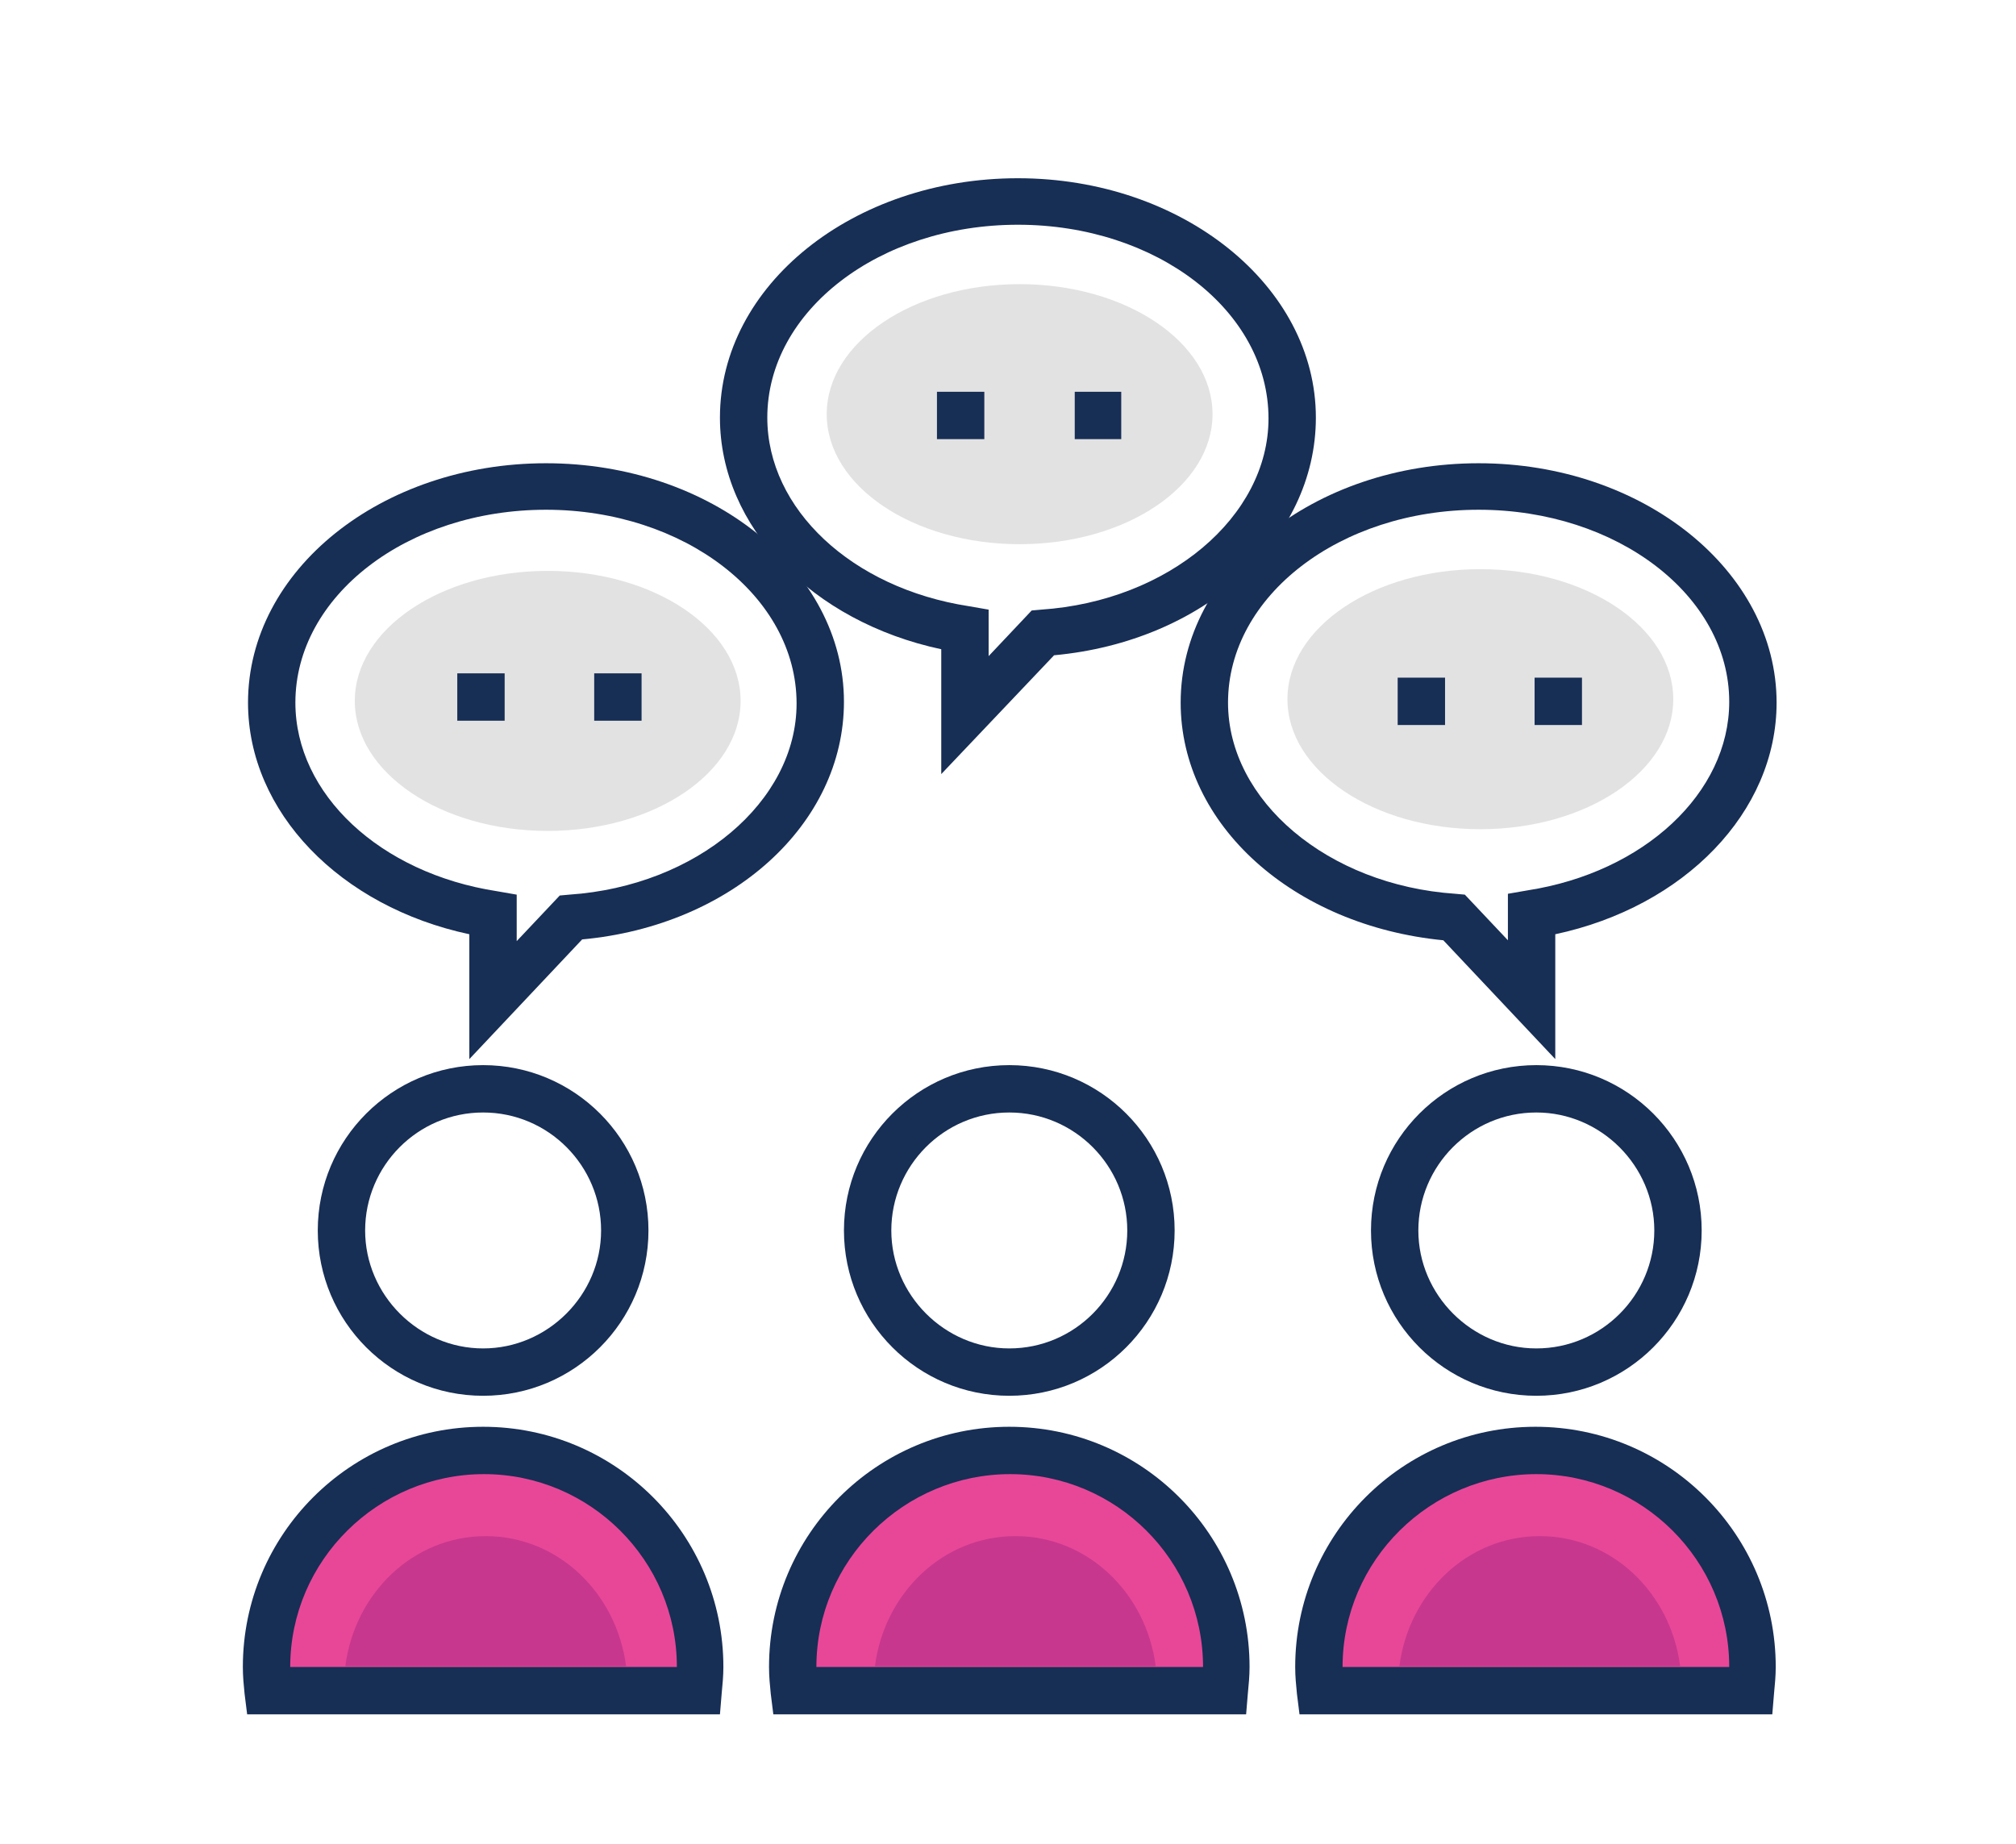
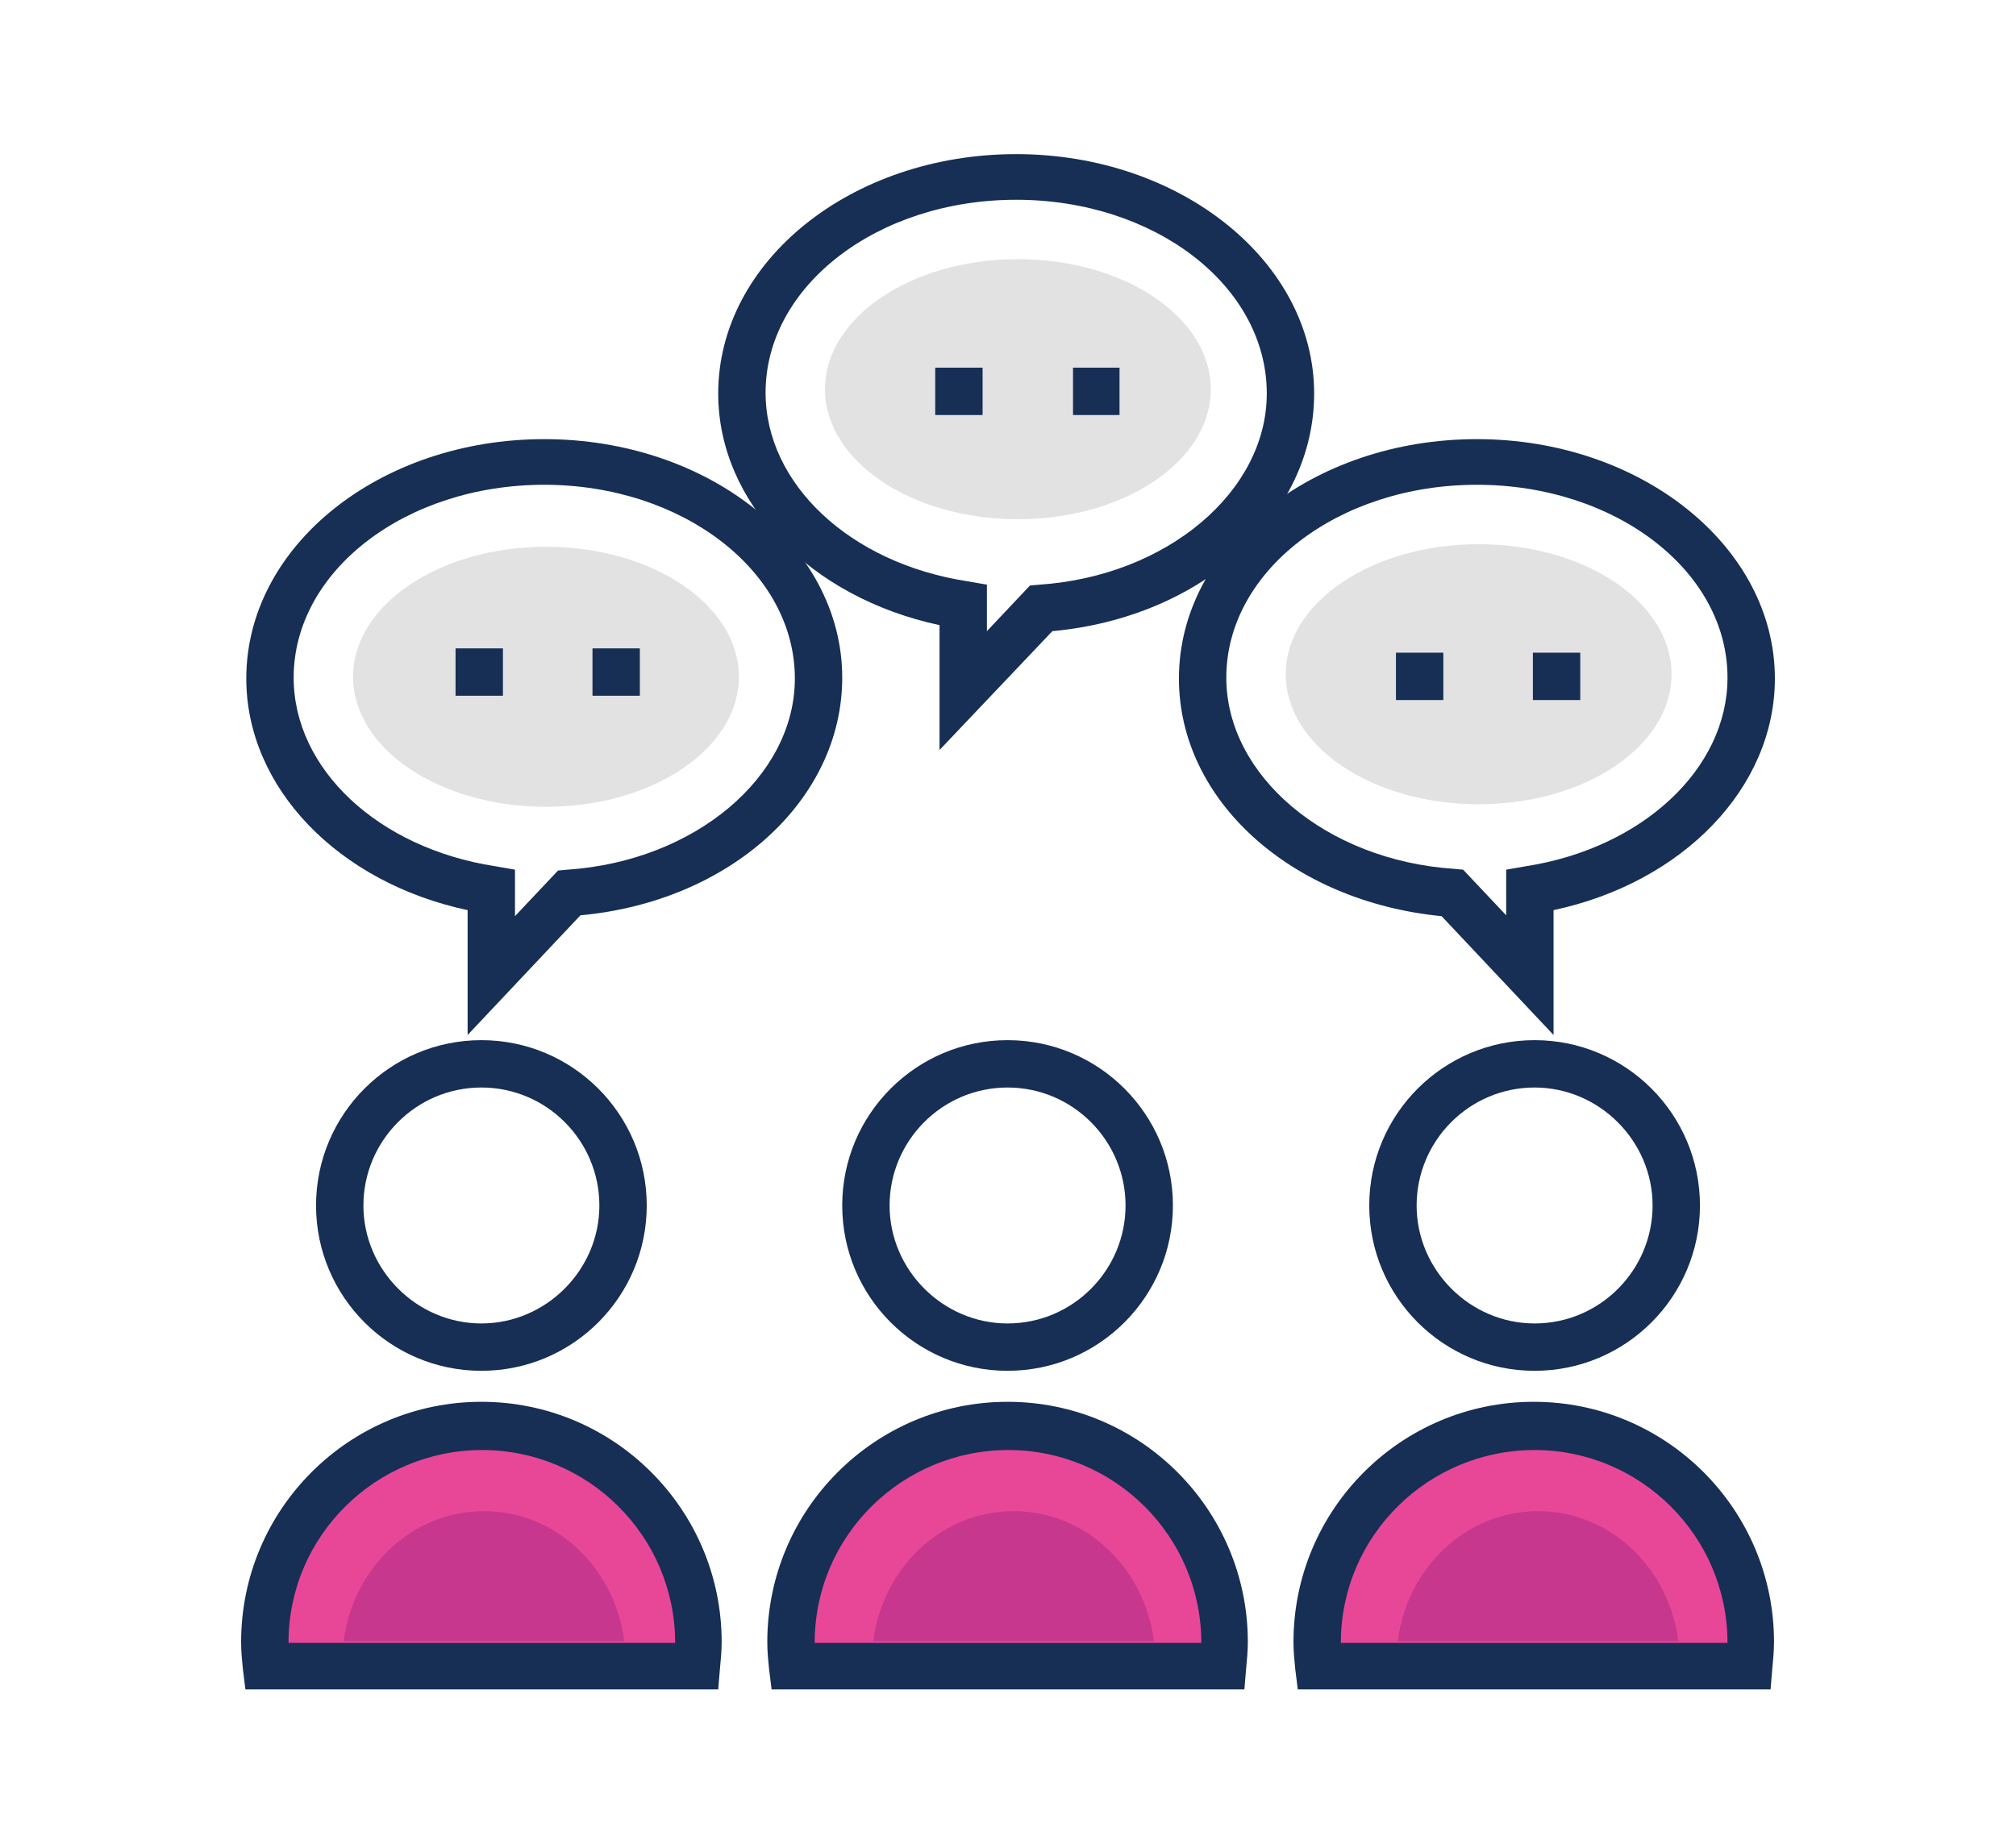
<svg xmlns="http://www.w3.org/2000/svg" version="1.1" id="Layer_1" x="0px" y="0px" viewBox="0 0 234.1 214.1" style="enable-background:new 0 0 234.1 214.1;" xml:space="preserve">
  <style type="text/css">
	.st0{fill:#E2E2E2;}
	.st1{fill:#E84798;}
	.st2{fill:#172E55;}
	.st3{fill:#C7378D;}
</style>
  <g>
    <g>
-       <ellipse class="st0" cx="118.4" cy="48.1" rx="22.4" ry="15.1" />
-       <path class="st1" d="M141.7,196.4c0.1-0.9,0.2-1.8,0.2-2.8c0-13.9-11.3-25.2-25.2-25.2s-25.2,11.3-25.2,25.2    c0,0.9,0.1,1.9,0.2,2.8H141.7z" />
-       <path class="st1" d="M203.6,196.8c0.1-0.9,0.2-1.8,0.2-2.8c0-13.9-11.3-25.2-25.2-25.2c-13.9,0-25.2,11.3-25.2,25.2    c0,0.9,0.1,1.9,0.2,2.8H203.6z" />
-       <path class="st1" d="M80.9,196.4c0.1-0.9,0.2-1.8,0.2-2.8c0-13.9-11.3-25.2-25.2-25.2s-25.2,11.3-25.2,25.2c0,0.9,0.1,1.9,0.2,2.8    H80.9z" />
+       <ellipse class="st0" cx="118.2" cy="45.2" rx="22.4" ry="15.1" />
+       <path class="st1" d="M141.5,193.5c0.1-0.9,0.2-1.8,0.2-2.8c0-13.9-11.3-25.2-25.2-25.2s-25.2,11.3-25.2,25.2    c0,0.9,0.1,1.9,0.2,2.8H141.5z" />
+       <path class="st1" d="M203.4,193.9c0.1-0.9,0.2-1.8,0.2-2.8c0-13.9-11.3-25.2-25.2-25.2s-25.2,11.3-25.2,25.2    c0,0.9,0.1,1.9,0.2,2.8H203.4z" />
+       <path class="st1" d="M80.7,193.5c0.1-0.9,0.2-1.8,0.2-2.8c0-13.9-11.3-25.2-25.2-25.2s-25.2,11.3-25.2,25.2c0,0.9,0.1,1.9,0.2,2.8    H80.7z" />
      <g>
-         <path class="st2" d="M56.1,162.1c-10.6,0-19.2-8.6-19.2-19.2c0-10.6,8.6-19.2,19.2-19.2s19.2,8.6,19.2,19.2     C75.3,153.5,66.7,162.1,56.1,162.1z M56.1,129.2c-7.6,0-13.7,6.2-13.7,13.7s6.2,13.7,13.7,13.7s13.7-6.2,13.7-13.7     S63.7,129.2,56.1,129.2z" />
-         <path class="st2" d="M83.6,199.1H28.7l-0.3-2.4c-0.1-1-0.2-2-0.2-3.1c0-15.4,12.5-27.9,27.9-27.9S84,178.2,84,193.6     c0,1-0.1,2.1-0.2,3.1L83.6,199.1z M33.7,193.6h44.9c0,0,0,0,0,0c0-12.4-10.1-22.4-22.4-22.4S33.7,181.2,33.7,193.6     C33.7,193.6,33.7,193.6,33.7,193.6z" />
+         <path class="st2" d="M55.9,159.2c-10.6,0-19.2-8.6-19.2-19.2c0-10.6,8.6-19.2,19.2-19.2s19.2,8.6,19.2,19.2     S66.5,159.2,55.9,159.2z M55.9,126.3c-7.6,0-13.7,6.2-13.7,13.7s6.2,13.7,13.7,13.7s13.7-6.2,13.7-13.7S63.5,126.3,55.9,126.3z" />
+         <path class="st2" d="M83.4,196.2H28.5l-0.3-2.4c-0.1-1-0.2-2-0.2-3.1c0-15.4,12.5-27.9,27.9-27.9s27.9,12.5,27.9,27.9     c0,1-0.1,2.1-0.2,3.1L83.4,196.2z M33.5,190.8h44.9l0,0c0-12.4-10.1-22.4-22.4-22.4S33.5,178.3,33.5,190.8L33.5,190.8z" />
      </g>
      <g>
-         <path class="st2" d="M117.2,162.1c-10.6,0-19.2-8.6-19.2-19.2c0-10.6,8.6-19.2,19.2-19.2s19.2,8.6,19.2,19.2     C136.4,153.5,127.8,162.1,117.2,162.1z M117.2,129.2c-7.6,0-13.7,6.2-13.7,13.7s6.2,13.7,13.7,13.7c7.6,0,13.7-6.2,13.7-13.7     S124.8,129.2,117.2,129.2z" />
-         <path class="st2" d="M144.7,199.1H89.8l-0.3-2.4c-0.1-1-0.2-2-0.2-3.1c0-15.4,12.5-27.9,27.9-27.9c15.4,0,27.9,12.5,27.9,27.9     c0,1-0.1,2.1-0.2,3.1L144.7,199.1z M94.8,193.6h44.9c0,0,0,0,0,0c0-12.4-10.1-22.4-22.4-22.4S94.8,181.2,94.8,193.6     C94.8,193.6,94.8,193.6,94.8,193.6z" />
+         <path class="st2" d="M117,159.2c-10.6,0-19.2-8.6-19.2-19.2c0-10.6,8.6-19.2,19.2-19.2s19.2,8.6,19.2,19.2S127.6,159.2,117,159.2     z M117,126.3c-7.6,0-13.7,6.2-13.7,13.7s6.2,13.7,13.7,13.7c7.6,0,13.7-6.2,13.7-13.7S124.6,126.3,117,126.3z" />
+         <path class="st2" d="M144.5,196.2H89.6l-0.3-2.4c-0.1-1-0.2-2-0.2-3.1c0-15.4,12.5-27.9,27.9-27.9s27.9,12.5,27.9,27.9     c0,1-0.1,2.1-0.2,3.1L144.5,196.2z M94.6,190.8h44.9l0,0c0-12.4-10.1-22.4-22.4-22.4S94.6,178.3,94.6,190.8L94.6,190.8z" />
      </g>
      <g>
-         <path class="st2" d="M178.4,162.1c-10.6,0-19.2-8.6-19.2-19.2c0-10.6,8.6-19.2,19.2-19.2c10.6,0,19.2,8.6,19.2,19.2     C197.6,153.5,189,162.1,178.4,162.1z M178.4,129.2c-7.6,0-13.7,6.2-13.7,13.7s6.2,13.7,13.7,13.7c7.6,0,13.7-6.2,13.7-13.7     S185.9,129.2,178.4,129.2z" />
-         <path class="st2" d="M205.8,199.1h-54.9l-0.3-2.4c-0.1-1-0.2-2-0.2-3.1c0-15.4,12.5-27.9,27.9-27.9c15.4,0,27.9,12.5,27.9,27.9     c0,1-0.1,2.1-0.2,3.1L205.8,199.1z M155.9,193.6h44.9c0,0,0,0,0,0c0-12.4-10.1-22.4-22.4-22.4S155.9,181.2,155.9,193.6     C155.9,193.6,155.9,193.6,155.9,193.6z" />
+         <path class="st2" d="M178.2,159.2c-10.6,0-19.2-8.6-19.2-19.2c0-10.6,8.6-19.2,19.2-19.2c10.6,0,19.2,8.6,19.2,19.2     C197.4,150.6,188.8,159.2,178.2,159.2z M178.2,126.3c-7.6,0-13.7,6.2-13.7,13.7s6.2,13.7,13.7,13.7c7.6,0,13.7-6.2,13.7-13.7     S185.7,126.3,178.2,126.3z" />
+         <path class="st2" d="M205.6,196.2h-54.9l-0.3-2.4c-0.1-1-0.2-2-0.2-3.1c0-15.4,12.5-27.9,27.9-27.9s27.9,12.5,27.9,27.9     c0,1-0.1,2.1-0.2,3.1L205.6,196.2z M155.7,190.8h44.9l0,0c0-12.4-10.1-22.4-22.4-22.4S155.7,178.3,155.7,190.8L155.7,190.8z" />
      </g>
      <g>
-         <path class="st2" d="M54.5,123v-14.5c-15-3.2-25.7-14.2-25.7-26.9c0-15.4,15.5-27.8,34.6-27.8S98,66.2,98,81.5     c0,14.2-13,26-30.4,27.6L54.5,123z M63.4,59.2c-16.1,0-29.1,10-29.1,22.4c0,10.6,9.8,19.8,23.4,21.9l2.3,0.4v5.4l5-5.3l1.1-0.1     c14.8-1,26.4-10.8,26.4-22.2C92.5,69.2,79.4,59.2,63.4,59.2z" />
+         <path class="st2" d="M54.3,120.2v-14.5c-15-3.2-25.7-14.2-25.7-26.9c0-15.4,15.5-27.8,34.6-27.8s34.6,12.4,34.6,27.7     c0,14.2-13,26-30.4,27.6L54.3,120.2z M63.2,56.3c-16.1,0-29.1,10-29.1,22.4c0,10.6,9.8,19.8,23.4,21.9l2.3,0.4v5.4l5-5.3l1.1-0.1     c14.8-1,26.4-10.8,26.4-22.2C92.3,66.3,79.2,56.3,63.2,56.3z" />
      </g>
      <g>
-         <path class="st2" d="M180.6,123l-13-13.8c-17.4-1.7-30.5-13.4-30.5-27.6c0-15.4,15.5-27.8,34.6-27.8s34.6,12.5,34.6,27.8     c0,12.7-10.7,23.7-25.7,26.9V123z M171.7,59.2c-16.1,0-29.1,10-29.1,22.4c0,11.4,11.6,21.2,26.4,22.2l1.1,0.1l5,5.3v-5.4l2.3-0.4     c13.5-2.1,23.4-11.3,23.4-21.9C200.8,69.2,187.8,59.2,171.7,59.2z" />
+         <path class="st2" d="M180.4,120.2l-13-13.8c-17.4-1.7-30.5-13.4-30.5-27.6c0-15.4,15.5-27.8,34.6-27.8s34.6,12.5,34.6,27.8     c0,12.7-10.7,23.7-25.7,26.9L180.4,120.2L180.4,120.2z M171.5,56.3c-16.1,0-29.1,10-29.1,22.4c0,11.4,11.6,21.2,26.4,22.2     l1.1,0.1l5,5.3V101l2.3-0.4c13.5-2.1,23.4-11.3,23.4-21.9C200.6,66.3,187.6,56.3,171.5,56.3z" />
      </g>
      <g>
-         <path class="st2" d="M109.3,89.9V75.4c-15-3.2-25.7-14.2-25.7-26.9c0-15.4,15.5-27.8,34.6-27.8s34.6,12.5,34.6,27.8     c0,14.2-13,26-30.4,27.6L109.3,89.9z M118.2,26.1c-16.1,0-29.1,10-29.1,22.4c0,10.6,9.8,19.8,23.4,21.9l2.3,0.4v5.4l5-5.3     l1.1-0.1c14.8-1,26.4-10.8,26.4-22.2C147.3,36.1,134.3,26.1,118.2,26.1z" />
+         <path class="st2" d="M109.1,87.1V72.6c-15-3.2-25.7-14.2-25.7-26.9c0-15.4,15.5-27.8,34.6-27.8s34.6,12.5,34.6,27.8     c0,14.2-13,26-30.4,27.6L109.1,87.1z M118,23.2c-16.1,0-29.1,10-29.1,22.4c0,10.6,9.8,19.8,23.4,21.9l2.3,0.4v5.4l5-5.3l1.1-0.1     c14.8-1,26.4-10.8,26.4-22.2C147.1,33.2,134.1,23.2,118,23.2z" />
      </g>
      <g>
-         <polygon class="st2" points="114.3,45.5 108.8,45.5 108.8,51 114.3,51 114.3,45.5    " />
-         <polygon class="st2" points="130.2,45.5 124.8,45.5 124.8,51 130.2,51 130.2,45.5    " />
+         <polygon class="st2" points="114.1,42.7 108.6,42.7 108.6,48.2 114.1,48.2    " />
+         <polygon class="st2" points="130,42.7 124.6,42.7 124.6,48.2 130,48.2    " />
      </g>
-       <ellipse class="st0" cx="63.6" cy="81.4" rx="22.4" ry="15.1" />
+       <ellipse class="st0" cx="63.4" cy="78.6" rx="22.4" ry="15.1" />
      <g>
-         <polygon class="st2" points="58.6,78.2 53.1,78.2 53.1,83.7 58.6,83.7 58.6,78.2    " />
-         <polygon class="st2" points="74.5,78.2 69,78.2 69,83.7 74.5,83.7 74.5,78.2    " />
+         <polygon class="st2" points="58.4,75.3 52.9,75.3 52.9,80.8 58.4,80.8    " />
+         <polygon class="st2" points="74.3,75.3 68.8,75.3 68.8,80.8 74.3,80.8    " />
      </g>
-       <ellipse class="st0" cx="171.9" cy="81.2" rx="22.4" ry="15.1" />
+       <ellipse class="st0" cx="171.7" cy="78.3" rx="22.4" ry="15.1" />
      <g>
-         <polygon class="st2" points="167.8,78.7 162.3,78.7 162.3,84.2 167.8,84.2 167.8,78.7    " />
-         <polygon class="st2" points="183.7,78.7 178.2,78.7 178.2,84.2 183.7,84.2 183.7,78.7    " />
+         <polygon class="st2" points="167.6,75.8 162.1,75.8 162.1,81.3 167.6,81.3    " />
+         <polygon class="st2" points="183.5,75.8 178,75.8 178,81.3 183.5,81.3    " />
      </g>
    </g>
-     <path class="st3" d="M72.7,193.5c-1.1-8.5-7.9-15.1-16.3-15.1c-8.4,0-15.2,6.6-16.3,15.1H72.7z" />
-     <path class="st3" d="M134.2,193.5c-1.1-8.5-7.9-15.1-16.3-15.1c-8.4,0-15.2,6.6-16.3,15.1H134.2z" />
-     <path class="st3" d="M195.1,193.5c-1.1-8.5-7.9-15.1-16.3-15.1c-8.4,0-15.2,6.6-16.3,15.1H195.1z" />
+     <path class="st3" d="M72.5,190.6c-1.1-8.5-7.9-15.1-16.3-15.1s-15.2,6.6-16.3,15.1H72.5z" />
+     <path class="st3" d="M134,190.6c-1.1-8.5-7.9-15.1-16.3-15.1s-15.2,6.6-16.3,15.1H134z" />
+     <path class="st3" d="M194.9,190.6c-1.1-8.5-7.9-15.1-16.3-15.1c-8.4,0-15.2,6.6-16.3,15.1H194.9z" />
  </g>
</svg>
